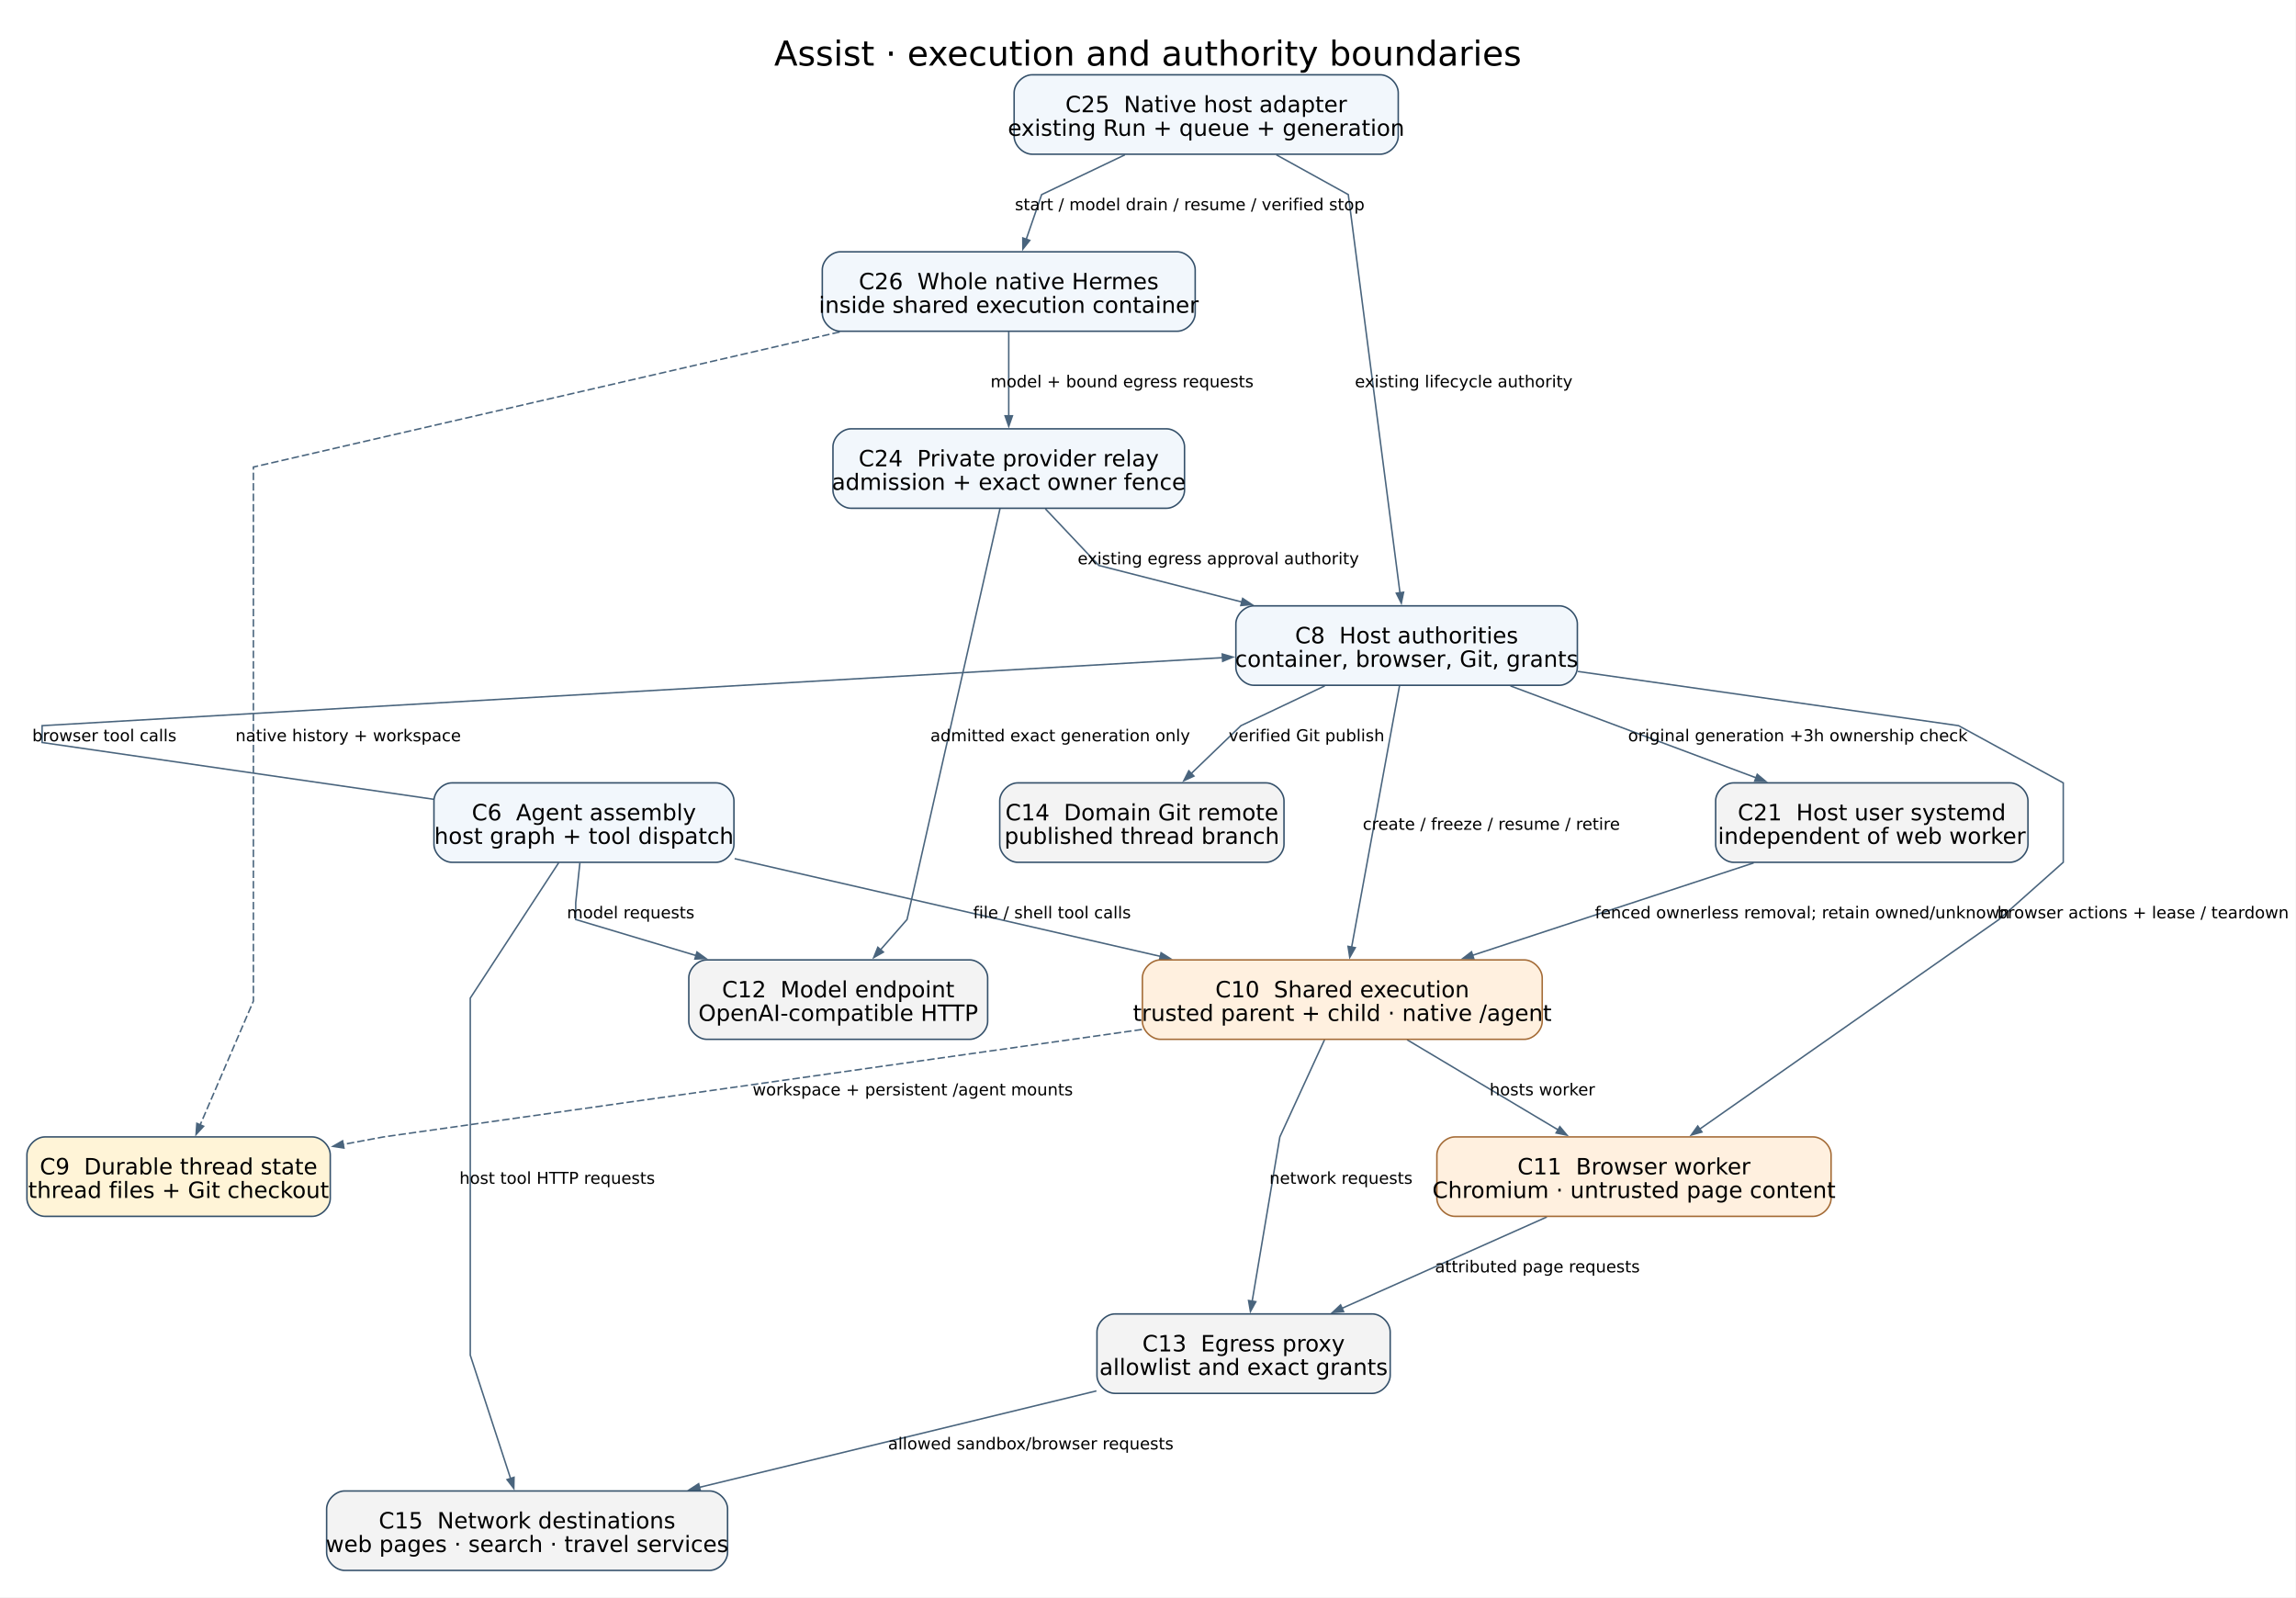
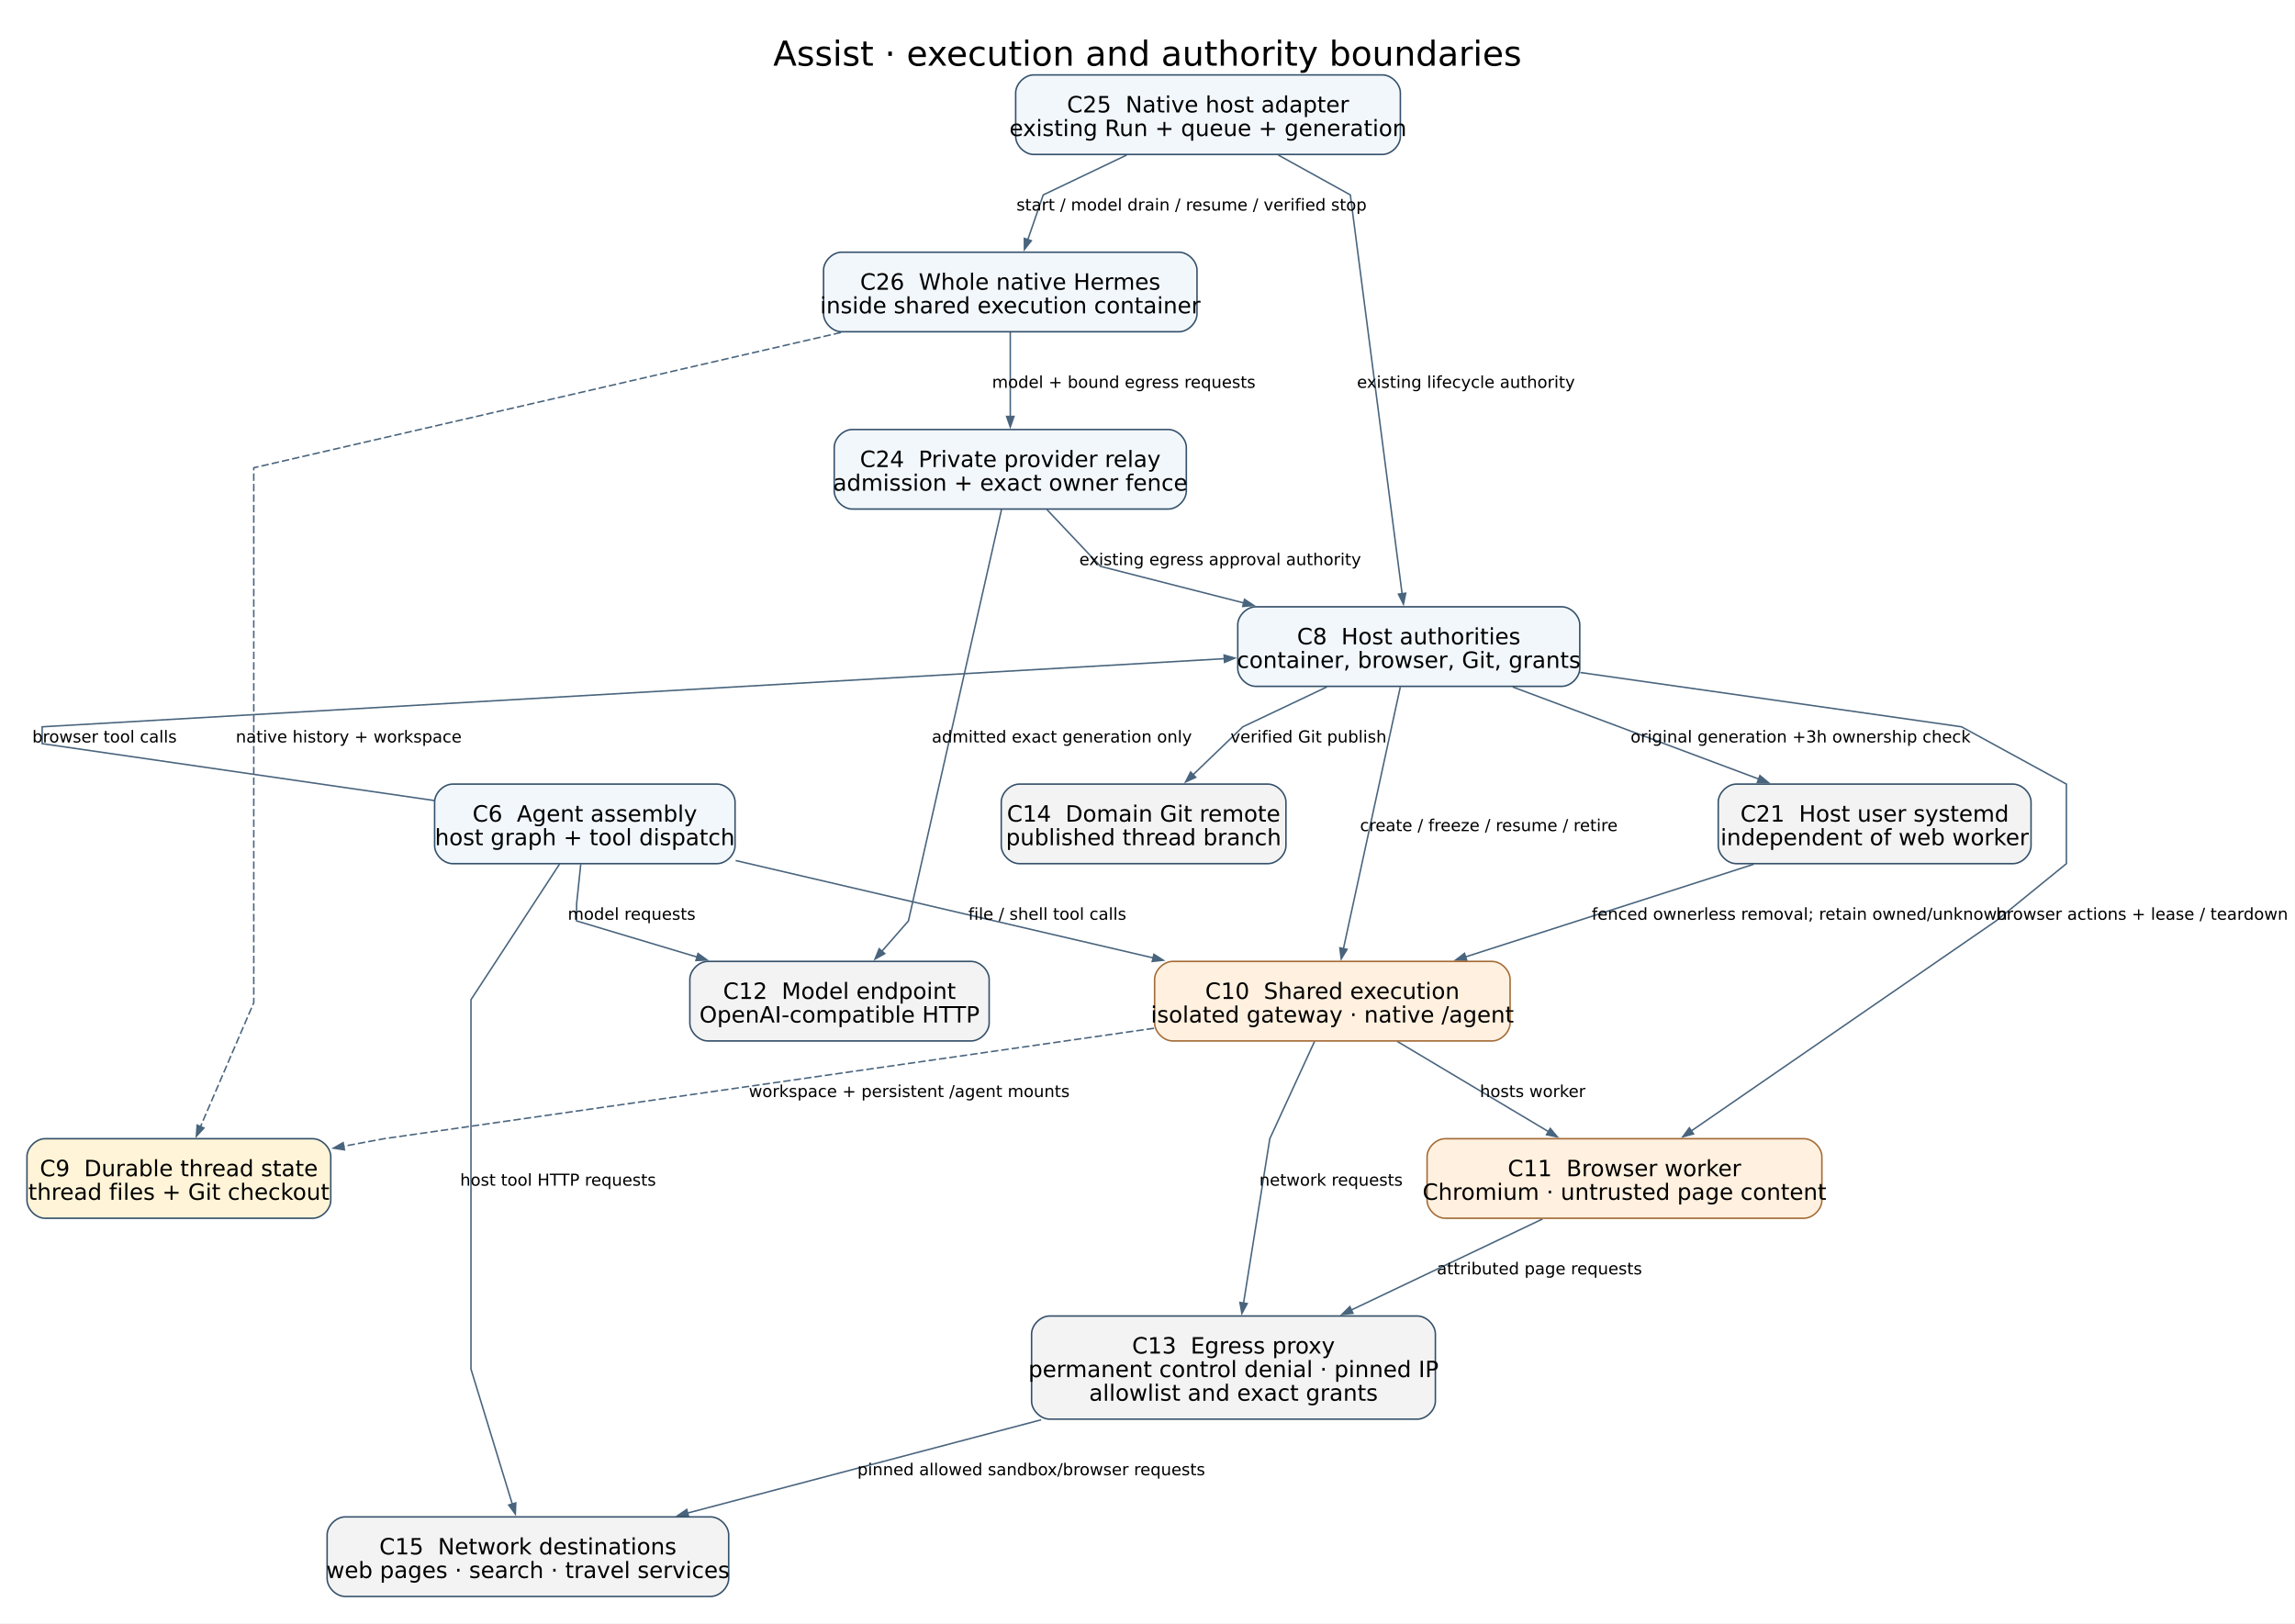
- <svg xmlns="http://www.w3.org/2000/svg" width="1535pt" height="1068pt" viewBox="0.00 0.00 1535.00 1068.00">
-   <g id="graph0" class="graph" transform="scale(1 1) rotate(0) translate(18 1049.9)">
-     <polygon fill="white" stroke="none" points="-18,18 -18,-1049.9 1516.74,-1049.9 1516.74,18 -18,18" />
-     <text xml:space="preserve" text-anchor="middle" x="749.37" y="-1006.05" font-family="DejaVu Sans" font-size="23.00">Assist · execution and authority boundaries</text>
+ <svg xmlns="http://www.w3.org/2000/svg" width="1532pt" height="1084pt" viewBox="0.00 0.00 1532.00 1084.00">
+   <g id="graph0" class="graph" transform="scale(1 1) rotate(0) translate(18 1065.65)">
+     <polygon fill="white" stroke="none" points="-18,18 -18,-1065.65 1513.89,-1065.65 1513.89,18 -18,18" />
+     <text xml:space="preserve" text-anchor="middle" x="747.94" y="-1021.8" font-family="DejaVu Sans" font-size="23.00">Assist · execution and authority boundaries</text>
    <g id="edge8" class="edge">
-       <path fill="none" stroke="#49647d" d="M271.97,-515.52C164.77,-531.07 10.15,-553.5 10.15,-553.5 10.15,-553.5 10.15,-564.75 10.15,-564.75 10.15,-564.75 550.43,-595.87 799.42,-610.22" />
-       <polygon fill="#49647d" stroke="#49647d" points="799.15,-612.65 806.28,-610.61 799.43,-607.76 799.15,-612.65" />
-       <text xml:space="preserve" text-anchor="middle" x="51.78" y="-554.3" font-family="DejaVu Sans" font-size="11.00">browser tool calls</text>
+       <path fill="none" stroke="#49647d" d="M271.97,-531.27C164.77,-546.82 10.15,-569.25 10.15,-569.25 10.15,-569.25 10.15,-580.5 10.15,-580.5 10.15,-580.5 550.43,-611.62 799.42,-625.97" />
+       <polygon fill="#49647d" stroke="#49647d" points="799.15,-628.4 806.28,-626.36 799.43,-623.51 799.15,-628.4" />
+       <text xml:space="preserve" text-anchor="middle" x="51.78" y="-570.05" font-family="DejaVu Sans" font-size="11.00">browser tool calls</text>
    </g>
    <g id="edge7" class="edge">
-       <path fill="none" stroke="#49647d" d="M473.17,-475.82C555.08,-457.03 670.91,-430.44 757.94,-410.47" />
-       <polygon fill="#49647d" stroke="#49647d" points="758.26,-412.91 764.53,-408.96 757.16,-408.14 758.26,-412.91" />
-       <text xml:space="preserve" text-anchor="middle" x="685.35" y="-435.95" font-family="DejaVu Sans" font-size="11.00">file / shell tool calls</text>
+       <path fill="none" stroke="#49647d" d="M473.08,-491.22C553.61,-472.45 666.74,-446.07 751.87,-426.22" />
+       <polygon fill="#49647d" stroke="#49647d" points="752.28,-428.64 758.54,-424.66 751.17,-423.87 752.28,-428.64" />
+       <text xml:space="preserve" text-anchor="middle" x="681.11" y="-451.7" font-family="DejaVu Sans" font-size="11.00">file / shell tool calls</text>
    </g>
    <g id="edge9" class="edge">
-       <path fill="none" stroke="#49647d" d="M369.68,-472.98C368.3,-459.74 366.9,-446.4 366.9,-446.4 366.9,-446.4 366.9,-435.15 366.9,-435.15 366.9,-435.15 406.08,-423.42 447.41,-411.04" />
-       <polygon fill="#49647d" stroke="#49647d" points="447.97,-413.43 453.97,-409.08 446.56,-408.74 447.97,-413.43" />
-       <text xml:space="preserve" text-anchor="middle" x="403.65" y="-435.95" font-family="DejaVu Sans" font-size="11.00">model requests</text>
+       <path fill="none" stroke="#49647d" d="M369.68,-488.73C368.3,-475.49 366.9,-462.15 366.9,-462.15 366.9,-462.15 366.9,-450.9 366.9,-450.9 366.9,-450.9 406.08,-439.17 447.41,-426.79" />
+       <polygon fill="#49647d" stroke="#49647d" points="447.97,-429.18 453.97,-424.83 446.56,-424.49 447.97,-429.18" />
+       <text xml:space="preserve" text-anchor="middle" x="403.65" y="-451.7" font-family="DejaVu Sans" font-size="11.00">model requests</text>
    </g>
    <g id="edge10" class="edge">
-       <path fill="none" stroke="#49647d" d="M355.53,-473.13C333.14,-438.85 296.4,-382.6 296.4,-382.6 296.4,-382.6 296.4,-382.6 296.4,-143.9 296.4,-143.9 312.15,-95.69 323.37,-61.34" />
-       <polygon fill="#49647d" stroke="#49647d" points="325.65,-62.23 325.5,-54.81 320.99,-60.7 325.65,-62.23" />
-       <text xml:space="preserve" text-anchor="middle" x="354.52" y="-258.43" font-family="DejaVu Sans" font-size="11.00">host tool HTTP requests</text>
+       <path fill="none" stroke="#49647d" d="M355.53,-488.88C333.14,-454.6 296.4,-398.35 296.4,-398.35 296.4,-398.35 296.4,-398.35 296.4,-151.77 296.4,-151.77 312.73,-98.4 323.98,-61.62" />
+       <polygon fill="#49647d" stroke="#49647d" points="326.29,-62.45 325.99,-55.04 321.6,-61.02 326.29,-62.45" />
+       <text xml:space="preserve" text-anchor="middle" x="354.52" y="-274.18" font-family="DejaVu Sans" font-size="11.00">host tool HTTP requests</text>
    </g>
    <g id="edge11" class="edge">
-       <path fill="none" stroke="#49647d" d="M917.63,-591.29C909.82,-548.61 894.27,-463.78 885.61,-416.47" />
-       <polygon fill="#49647d" stroke="#49647d" points="888.07,-416.31 884.39,-409.86 883.25,-417.19 888.07,-416.31" />
-       <text xml:space="preserve" text-anchor="middle" x="979.05" y="-495.13" font-family="DejaVu Sans" font-size="11.00">create / freeze / resume / retire</text>
+       <path fill="none" stroke="#49647d" d="M916.75,-607.04C907.47,-564.36 889.04,-479.53 878.76,-432.22" />
+       <polygon fill="#49647d" stroke="#49647d" points="881.2,-431.92 877.32,-425.6 876.41,-432.96 881.2,-431.92" />
+       <text xml:space="preserve" text-anchor="middle" x="975.84" y="-510.88" font-family="DejaVu Sans" font-size="11.00">create / freeze / resume / retire</text>
    </g>
    <g id="edge14" class="edge">
-       <path fill="none" stroke="#49647d" d="M1036.88,-601C1145.23,-585.57 1291.4,-564.75 1291.4,-564.75 1291.4,-564.75 1361.4,-526.5 1361.4,-526.5 1361.4,-526.5 1361.4,-473.4 1361.4,-473.4 1361.4,-473.4 1318.4,-435.15 1318.4,-435.15 1318.4,-435.15 1188.25,-343.99 1118.06,-294.83" />
-       <polygon fill="#49647d" stroke="#49647d" points="1119.84,-293.08 1112.7,-291.07 1117.03,-297.1 1119.84,-293.08" />
-       <text xml:space="preserve" text-anchor="middle" x="1414.74" y="-435.95" font-family="DejaVu Sans" font-size="11.00">browser actions + lease / teardown</text>
+       <path fill="none" stroke="#49647d" d="M1036.88,-616.75C1145.23,-601.32 1291.4,-580.5 1291.4,-580.5 1291.4,-580.5 1361.4,-542.25 1361.4,-542.25 1361.4,-542.25 1361.4,-489.15 1361.4,-489.15 1361.4,-489.15 1314.4,-450.9 1314.4,-450.9 1314.4,-450.9 1182.12,-359.74 1110.77,-310.58" />
+       <polygon fill="#49647d" stroke="#49647d" points="1112.47,-308.77 1105.31,-306.81 1109.69,-312.8 1112.47,-308.77" />
+       <text xml:space="preserve" text-anchor="middle" x="1411.89" y="-451.7" font-family="DejaVu Sans" font-size="11.00">browser actions + lease / teardown</text>
    </g>
    <g id="edge15" class="edge">
-       <path fill="none" stroke="#49647d" d="M867.67,-591.33C839.77,-578.09 811.65,-564.75 811.65,-564.75 811.65,-564.75 795.02,-548.74 778.43,-532.76" />
-       <polygon fill="#49647d" stroke="#49647d" points="780.18,-531.04 773.44,-527.95 776.78,-534.57 780.18,-531.04" />
-       <text xml:space="preserve" text-anchor="middle" x="855.52" y="-554.3" font-family="DejaVu Sans" font-size="11.00">verified Git publish</text>
+       <path fill="none" stroke="#49647d" d="M867.67,-607.08C839.77,-593.84 811.65,-580.5 811.65,-580.5 811.65,-580.5 795.02,-564.49 778.43,-548.51" />
+       <polygon fill="#49647d" stroke="#49647d" points="780.18,-546.79 773.44,-543.7 776.78,-550.32 780.18,-546.79" />
+       <text xml:space="preserve" text-anchor="middle" x="855.52" y="-570.05" font-family="DejaVu Sans" font-size="11.00">verified Git publish</text>
    </g>
    <g id="edge12" class="edge">
-       <path fill="none" stroke="#49647d" d="M991.81,-591.33C1040.49,-573.12 1105.62,-548.76 1155.98,-529.91" />
-       <polygon fill="#49647d" stroke="#49647d" points="1156.82,-532.22 1162.52,-527.47 1155.1,-527.63 1156.82,-532.22" />
-       <text xml:space="preserve" text-anchor="middle" x="1183.98" y="-554.3" font-family="DejaVu Sans" font-size="11.00">original generation +3h ownership check</text>
+       <path fill="none" stroke="#49647d" d="M991.81,-607.08C1040.49,-588.87 1105.62,-564.51 1155.98,-545.66" />
+       <polygon fill="#49647d" stroke="#49647d" points="1156.82,-547.97 1162.52,-543.22 1155.1,-543.38 1156.82,-547.97" />
+       <text xml:space="preserve" text-anchor="middle" x="1183.98" y="-570.05" font-family="DejaVu Sans" font-size="11.00">original generation +3h ownership check</text>
    </g>
    <g id="edge20" class="edge">
-       <path fill="none" stroke="#49647d" stroke-dasharray="5,2" d="M745.42,-361.62C557.51,-335 238.4,-289.8 238.4,-289.8 238.4,-289.8 227.25,-287.72 211.3,-284.75" />
-       <polygon fill="#49647d" stroke="#49647d" points="211.94,-282.37 204.61,-283.5 211.04,-287.19 211.94,-282.37" />
-       <text xml:space="preserve" text-anchor="middle" x="592.24" y="-317.6" font-family="DejaVu Sans" font-size="11.00">workspace + persistent /agent mounts</text>
+       <path fill="none" stroke="#49647d" stroke-dasharray="5,2" d="M752.34,-379.27C568.97,-352.97 238.4,-305.55 238.4,-305.55 238.4,-305.55 227.25,-303.47 211.3,-300.5" />
+       <polygon fill="#49647d" stroke="#49647d" points="211.94,-298.12 204.61,-299.25 211.04,-302.94 211.94,-298.12" />
+       <text xml:space="preserve" text-anchor="middle" x="588.95" y="-333.35" font-family="DejaVu Sans" font-size="11.00">workspace + persistent /agent mounts</text>
    </g>
    <g id="edge16" class="edge">
-       <path fill="none" stroke="#49647d" d="M922.68,-354.78C952.62,-336.91 992.55,-313.08 1023.94,-294.36" />
-       <polygon fill="#49647d" stroke="#49647d" points="1024.85,-296.67 1029.61,-290.98 1022.34,-292.46 1024.85,-296.67" />
-       <text xml:space="preserve" text-anchor="middle" x="1013.12" y="-317.6" font-family="DejaVu Sans" font-size="11.00">hosts worker</text>
+       <path fill="none" stroke="#49647d" d="M914.68,-370.53C944.62,-352.66 984.55,-328.83 1015.94,-310.11" />
+       <polygon fill="#49647d" stroke="#49647d" points="1016.85,-312.42 1021.61,-306.73 1014.34,-308.21 1016.85,-312.42" />
+       <text xml:space="preserve" text-anchor="middle" x="1005.12" y="-333.35" font-family="DejaVu Sans" font-size="11.00">hosts worker</text>
    </g>
    <g id="edge17" class="edge">
-       <path fill="none" stroke="#49647d" d="M867.55,-354.82C855.2,-327.98 837.65,-289.8 837.65,-289.8 837.65,-289.8 826.28,-222.32 819.11,-179.77" />
-       <polygon fill="#49647d" stroke="#49647d" points="821.57,-179.61 817.99,-173.12 816.73,-180.43 821.57,-179.61" />
-       <text xml:space="preserve" text-anchor="middle" x="878.52" y="-258.43" font-family="DejaVu Sans" font-size="11.00">network requests</text>
+       <path fill="none" stroke="#49647d" d="M859.55,-370.57C847.2,-343.73 829.65,-305.55 829.65,-305.55 829.65,-305.55 819.26,-240.52 812.08,-195.59" />
+       <polygon fill="#49647d" stroke="#49647d" points="814.54,-195.48 811.02,-188.95 809.71,-196.25 814.54,-195.48" />
+       <text xml:space="preserve" text-anchor="middle" x="870.52" y="-274.18" font-family="DejaVu Sans" font-size="11.00">network requests</text>
    </g>
    <g id="edge18" class="edge">
-       <path fill="none" stroke="#49647d" d="M1016.15,-236.28C975.56,-218.19 921.35,-194.02 879.2,-175.23" />
-       <polygon fill="#49647d" stroke="#49647d" points="880.24,-173.02 872.85,-172.4 878.25,-177.49 880.24,-173.02" />
-       <text xml:space="preserve" text-anchor="middle" x="1009.85" y="-199.25" font-family="DejaVu Sans" font-size="11.00">attributed page requests</text>
+       <path fill="none" stroke="#49647d" d="M1011.69,-251.96C974.68,-234.34 925.22,-210.81 884.01,-191.19" />
+       <polygon fill="#49647d" stroke="#49647d" points="885.16,-189.02 877.79,-188.23 883.05,-193.45 885.16,-189.02" />
+       <text xml:space="preserve" text-anchor="middle" x="1009.65" y="-215" font-family="DejaVu Sans" font-size="11.00">attributed page requests</text>
    </g>
    <g id="edge19" class="edge">
-       <path fill="none" stroke="#49647d" d="M715.02,-120C637.99,-101.29 530.69,-75.23 449.65,-55.54" />
-       <polygon fill="#49647d" stroke="#49647d" points="450.24,-53.17 442.86,-53.9 449.09,-57.93 450.24,-53.17" />
-       <text xml:space="preserve" text-anchor="middle" x="671.14" y="-80.9" font-family="DejaVu Sans" font-size="11.00">allowed sandbox/browser requests</text>
+       <path fill="none" stroke="#49647d" d="M677.01,-117.91C602.91,-98.37 510.84,-74.09 440.81,-55.62" />
+       <polygon fill="#49647d" stroke="#49647d" points="441.67,-53.31 434.28,-53.89 440.42,-58.05 441.67,-53.31" />
+       <text xml:space="preserve" text-anchor="middle" x="670.4" y="-80.9" font-family="DejaVu Sans" font-size="11.00">pinned allowed sandbox/browser requests</text>
    </g>
    <g id="edge1" class="edge">
-       <path fill="none" stroke="#49647d" d="M835.34,-946.38C859.28,-933.14 883.4,-919.8 883.4,-919.8 883.4,-919.8 907.77,-732.01 917.98,-653.33" />
-       <polygon fill="#49647d" stroke="#49647d" points="920.37,-653.94 918.85,-646.68 915.52,-653.31 920.37,-653.94" />
-       <text xml:space="preserve" text-anchor="middle" x="960.58" y="-791" font-family="DejaVu Sans" font-size="11.00">existing lifecycle authority</text>
+       <path fill="none" stroke="#49647d" d="M835.34,-962.13C859.28,-948.89 883.4,-935.55 883.4,-935.55 883.4,-935.55 907.77,-747.76 917.98,-669.08" />
+       <polygon fill="#49647d" stroke="#49647d" points="920.37,-669.69 918.85,-662.43 915.52,-669.06 920.37,-669.69" />
+       <text xml:space="preserve" text-anchor="middle" x="960.58" y="-806.75" font-family="DejaVu Sans" font-size="11.00">existing lifecycle authority</text>
    </g>
    <g id="edge2" class="edge">
-       <path fill="none" stroke="#49647d" d="M734.04,-946.38C706.33,-933.14 678.4,-919.8 678.4,-919.8 678.4,-919.8 673.35,-905.16 668.09,-889.91" />
-       <polygon fill="#49647d" stroke="#49647d" points="670.44,-889.2 665.84,-883.38 665.81,-890.8 670.44,-889.2" />
-       <text xml:space="preserve" text-anchor="middle" x="777.4" y="-909.35" font-family="DejaVu Sans" font-size="11.00">start / model drain / resume / verified stop</text>
+       <path fill="none" stroke="#49647d" d="M734.04,-962.13C706.33,-948.89 678.4,-935.55 678.4,-935.55 678.4,-935.55 673.35,-920.91 668.09,-905.66" />
+       <polygon fill="#49647d" stroke="#49647d" points="670.44,-904.95 665.84,-899.13 665.81,-906.55 670.44,-904.95" />
+       <text xml:space="preserve" text-anchor="middle" x="777.4" y="-925.1" font-family="DejaVu Sans" font-size="11.00">start / model drain / resume / verified stop</text>
    </g>
    <g id="edge4" class="edge">
-       <path fill="none" stroke="#49647d" d="M680.91,-709.7C697.59,-692.04 716.65,-671.85 716.65,-671.85 716.65,-671.85 763.35,-659.92 812.25,-647.43" />
-       <polygon fill="#49647d" stroke="#49647d" points="812.79,-649.82 818.96,-645.72 811.57,-645.08 812.79,-649.82" />
-       <text xml:space="preserve" text-anchor="middle" x="796.52" y="-672.65" font-family="DejaVu Sans" font-size="11.00">existing egress approval authority</text>
+       <path fill="none" stroke="#49647d" d="M680.91,-725.45C697.59,-707.79 716.65,-687.6 716.65,-687.6 716.65,-687.6 763.35,-675.67 812.25,-663.18" />
+       <polygon fill="#49647d" stroke="#49647d" points="812.79,-665.57 818.96,-661.47 811.57,-660.83 812.79,-665.57" />
+       <text xml:space="preserve" text-anchor="middle" x="796.52" y="-688.4" font-family="DejaVu Sans" font-size="11.00">existing egress approval authority</text>
    </g>
    <g id="edge5" class="edge">
-       <path fill="none" stroke="#49647d" d="M650.54,-709.77C634.05,-636.88 588.4,-435.15 588.4,-435.15 588.4,-435.15 580.08,-425.65 570.52,-414.73" />
-       <polygon fill="#49647d" stroke="#49647d" points="572.58,-413.36 566.13,-409.71 568.89,-416.59 572.58,-413.36" />
-       <text xml:space="preserve" text-anchor="middle" x="690.83" y="-554.3" font-family="DejaVu Sans" font-size="11.00">admitted exact generation only</text>
+       <path fill="none" stroke="#49647d" d="M650.54,-725.52C634.05,-652.63 588.4,-450.9 588.4,-450.9 588.4,-450.9 580.08,-441.4 570.52,-430.48" />
+       <polygon fill="#49647d" stroke="#49647d" points="572.58,-429.11 566.13,-425.46 568.89,-432.34 572.58,-429.11" />
+       <text xml:space="preserve" text-anchor="middle" x="690.83" y="-570.05" font-family="DejaVu Sans" font-size="11.00">admitted exact generation only</text>
    </g>
    <g id="edge6" class="edge">
-       <path fill="none" stroke="#49647d" stroke-dasharray="5,2" d="M543.38,-827.96C394.52,-793.66 151.4,-737.65 151.4,-737.65 151.4,-737.65 151.4,-737.65 151.4,-380.6 151.4,-380.6 130.51,-331.98 115.73,-297.6" />
-       <polygon fill="#49647d" stroke="#49647d" points="118.11,-296.93 113.09,-291.46 113.61,-298.86 118.11,-296.93" />
-       <text xml:space="preserve" text-anchor="middle" x="214.78" y="-554.3" font-family="DejaVu Sans" font-size="11.00">native history + workspace</text>
+       <path fill="none" stroke="#49647d" stroke-dasharray="5,2" d="M543.38,-843.71C394.52,-809.41 151.4,-753.4 151.4,-753.4 151.4,-753.4 151.4,-753.4 151.4,-396.35 151.4,-396.35 130.51,-347.73 115.73,-313.35" />
+       <polygon fill="#49647d" stroke="#49647d" points="118.11,-312.68 113.09,-307.21 113.61,-314.61 118.11,-312.68" />
+       <text xml:space="preserve" text-anchor="middle" x="214.78" y="-570.05" font-family="DejaVu Sans" font-size="11.00">native history + workspace</text>
    </g>
    <g id="edge3" class="edge">
-       <path fill="none" stroke="#49647d" d="M656.4,-828.18C656.4,-811.61 656.4,-789.9 656.4,-771.9" />
-       <polygon fill="#49647d" stroke="#49647d" points="658.85,-771.91 656.4,-764.91 653.95,-771.91 658.85,-771.91" />
-       <text xml:space="preserve" text-anchor="middle" x="732.15" y="-791" font-family="DejaVu Sans" font-size="11.00">model + bound egress requests</text>
+       <path fill="none" stroke="#49647d" d="M656.4,-843.93C656.4,-827.36 656.4,-805.65 656.4,-787.65" />
+       <polygon fill="#49647d" stroke="#49647d" points="658.85,-787.66 656.4,-780.66 653.95,-787.66 658.85,-787.66" />
+       <text xml:space="preserve" text-anchor="middle" x="732.15" y="-806.75" font-family="DejaVu Sans" font-size="11.00">model + bound egress requests</text>
    </g>
    <g id="edge13" class="edge">
-       <path fill="none" stroke="#49647d" d="M1154.4,-472.98C1098.64,-454.66 1023.93,-430.1 966.46,-411.21" />
-       <polygon fill="#49647d" stroke="#49647d" points="967.32,-408.92 959.91,-409.06 965.79,-413.57 967.32,-408.92" />
-       <text xml:space="preserve" text-anchor="middle" x="1187.01" y="-435.95" font-family="DejaVu Sans" font-size="11.00">fenced ownerless removal; retain owned/unknown</text>
+       <path fill="none" stroke="#49647d" d="M1152.61,-488.73C1095.48,-470.37 1018.89,-445.75 960.07,-426.85" />
+       <polygon fill="#49647d" stroke="#49647d" points="961.11,-424.61 953.7,-424.8 959.61,-429.28 961.11,-424.61" />
+       <text xml:space="preserve" text-anchor="middle" x="1183.25" y="-451.7" font-family="DejaVu Sans" font-size="11.00">fenced ownerless removal; retain owned/unknown</text>
    </g>
    <g id="node1" class="node">
-       <path fill="#f2f7fc" stroke="#34506a" d="M460.68,-526.5C460.68,-526.5 284.12,-526.5 284.12,-526.5 278.12,-526.5 272.12,-520.5 272.12,-514.5 272.12,-514.5 272.12,-485.4 272.12,-485.4 272.12,-479.4 278.12,-473.4 284.12,-473.4 284.12,-473.4 460.68,-473.4 460.68,-473.4 466.68,-473.4 472.68,-479.4 472.68,-485.4 472.68,-485.4 472.68,-514.5 472.68,-514.5 472.68,-520.5 466.68,-526.5 460.68,-526.5" />
-       <text xml:space="preserve" text-anchor="middle" x="372.4" y="-501.45" font-family="DejaVu Sans" font-size="15.00">C6  Agent assembly</text>
-       <text xml:space="preserve" text-anchor="middle" x="372.4" y="-485.7" font-family="DejaVu Sans" font-size="15.00">host graph + tool dispatch</text>
+       <path fill="#f2f7fc" stroke="#34506a" d="M460.68,-542.25C460.68,-542.25 284.12,-542.25 284.12,-542.25 278.12,-542.25 272.12,-536.25 272.12,-530.25 272.12,-530.25 272.12,-501.15 272.12,-501.15 272.12,-495.15 278.12,-489.15 284.12,-489.15 284.12,-489.15 460.68,-489.15 460.68,-489.15 466.68,-489.15 472.68,-495.15 472.68,-501.15 472.68,-501.15 472.68,-530.25 472.68,-530.25 472.68,-536.25 466.68,-542.25 460.68,-542.25" />
+       <text xml:space="preserve" text-anchor="middle" x="372.4" y="-517.2" font-family="DejaVu Sans" font-size="15.00">C6  Agent assembly</text>
+       <text xml:space="preserve" text-anchor="middle" x="372.4" y="-501.45" font-family="DejaVu Sans" font-size="15.00">host graph + tool dispatch</text>
    </g>
    <g id="node2" class="node">
-       <path fill="#f2f7fc" stroke="#34506a" d="M1024.55,-644.85C1024.55,-644.85 820.25,-644.85 820.25,-644.85 814.25,-644.85 808.25,-638.85 808.25,-632.85 808.25,-632.85 808.25,-603.75 808.25,-603.75 808.25,-597.75 814.25,-591.75 820.25,-591.75 820.25,-591.75 1024.55,-591.75 1024.55,-591.75 1030.55,-591.75 1036.55,-597.75 1036.55,-603.75 1036.55,-603.75 1036.55,-632.85 1036.55,-632.85 1036.55,-638.85 1030.55,-644.85 1024.55,-644.85" />
-       <text xml:space="preserve" text-anchor="middle" x="922.4" y="-619.8" font-family="DejaVu Sans" font-size="15.00">C8  Host authorities</text>
-       <text xml:space="preserve" text-anchor="middle" x="922.4" y="-604.05" font-family="DejaVu Sans" font-size="15.00">container, browser, Git, grants</text>
+       <path fill="#f2f7fc" stroke="#34506a" d="M1024.55,-660.6C1024.55,-660.6 820.25,-660.6 820.25,-660.6 814.25,-660.6 808.25,-654.6 808.25,-648.6 808.25,-648.6 808.25,-619.5 808.25,-619.5 808.25,-613.5 814.25,-607.5 820.25,-607.5 820.25,-607.5 1024.55,-607.5 1024.55,-607.5 1030.55,-607.5 1036.55,-613.5 1036.55,-619.5 1036.55,-619.5 1036.55,-648.6 1036.55,-648.6 1036.55,-654.6 1030.55,-660.6 1024.55,-660.6" />
+       <text xml:space="preserve" text-anchor="middle" x="922.4" y="-635.55" font-family="DejaVu Sans" font-size="15.00">C8  Host authorities</text>
+       <text xml:space="preserve" text-anchor="middle" x="922.4" y="-619.8" font-family="DejaVu Sans" font-size="15.00">container, browser, Git, grants</text>
    </g>
    <g id="node3" class="node">
-       <path fill="#fff4d7" stroke="#34506a" d="M190.8,-289.8C190.8,-289.8 12,-289.8 12,-289.8 6,-289.8 0,-283.8 0,-277.8 0,-277.8 0,-248.7 0,-248.7 0,-242.7 6,-236.7 12,-236.7 12,-236.7 190.8,-236.7 190.8,-236.7 196.8,-236.7 202.8,-242.7 202.8,-248.7 202.8,-248.7 202.8,-277.8 202.8,-277.8 202.8,-283.8 196.8,-289.8 190.8,-289.8" />
-       <text xml:space="preserve" text-anchor="middle" x="101.4" y="-264.75" font-family="DejaVu Sans" font-size="15.00">C9  Durable thread state</text>
-       <text xml:space="preserve" text-anchor="middle" x="101.4" y="-249" font-family="DejaVu Sans" font-size="15.00">thread files + Git checkout</text>
+       <path fill="#fff4d7" stroke="#34506a" d="M190.8,-305.55C190.8,-305.55 12,-305.55 12,-305.55 6,-305.55 0,-299.55 0,-293.55 0,-293.55 0,-264.45 0,-264.45 0,-258.45 6,-252.45 12,-252.45 12,-252.45 190.8,-252.45 190.8,-252.45 196.8,-252.45 202.8,-258.45 202.8,-264.45 202.8,-264.45 202.8,-293.55 202.8,-293.55 202.8,-299.55 196.8,-305.55 190.8,-305.55" />
+       <text xml:space="preserve" text-anchor="middle" x="101.4" y="-280.5" font-family="DejaVu Sans" font-size="15.00">C9  Durable thread state</text>
+       <text xml:space="preserve" text-anchor="middle" x="101.4" y="-264.75" font-family="DejaVu Sans" font-size="15.00">thread files + Git checkout</text>
    </g>
    <g id="node4" class="node">
-       <path fill="#fff0df" stroke="#a46b36" d="M1001.05,-408.15C1001.05,-408.15 757.75,-408.15 757.75,-408.15 751.75,-408.15 745.75,-402.15 745.75,-396.15 745.75,-396.15 745.75,-367.05 745.75,-367.05 745.75,-361.05 751.75,-355.05 757.75,-355.05 757.75,-355.05 1001.05,-355.05 1001.05,-355.05 1007.05,-355.05 1013.05,-361.05 1013.05,-367.05 1013.05,-367.05 1013.05,-396.15 1013.05,-396.15 1013.05,-402.15 1007.05,-408.15 1001.05,-408.15" />
-       <text xml:space="preserve" text-anchor="middle" x="879.4" y="-383.1" font-family="DejaVu Sans" font-size="15.00">C10  Shared execution</text>
-       <text xml:space="preserve" text-anchor="middle" x="879.4" y="-367.35" font-family="DejaVu Sans" font-size="15.00">trusted parent + child · native /agent</text>
+       <path fill="#fff0df" stroke="#a46b36" d="M978.05,-423.9C978.05,-423.9 764.75,-423.9 764.75,-423.9 758.75,-423.9 752.75,-417.9 752.75,-411.9 752.75,-411.9 752.75,-382.8 752.75,-382.8 752.75,-376.8 758.75,-370.8 764.75,-370.8 764.75,-370.8 978.05,-370.8 978.05,-370.8 984.05,-370.8 990.05,-376.8 990.05,-382.8 990.05,-382.8 990.05,-411.9 990.05,-411.9 990.05,-417.9 984.05,-423.9 978.05,-423.9" />
+       <text xml:space="preserve" text-anchor="middle" x="871.4" y="-398.85" font-family="DejaVu Sans" font-size="15.00">C10  Shared execution</text>
+       <text xml:space="preserve" text-anchor="middle" x="871.4" y="-383.1" font-family="DejaVu Sans" font-size="15.00">isolated gateway · native /agent</text>
    </g>
    <g id="node5" class="node">
-       <path fill="#fff0df" stroke="#a46b36" d="M1194.18,-289.8C1194.18,-289.8 954.63,-289.8 954.63,-289.8 948.63,-289.8 942.63,-283.8 942.63,-277.8 942.63,-277.8 942.63,-248.7 942.63,-248.7 942.63,-242.7 948.63,-236.7 954.63,-236.7 954.63,-236.7 1194.18,-236.7 1194.18,-236.7 1200.18,-236.7 1206.18,-242.7 1206.18,-248.7 1206.18,-248.7 1206.18,-277.8 1206.18,-277.8 1206.18,-283.8 1200.18,-289.8 1194.18,-289.8" />
-       <text xml:space="preserve" text-anchor="middle" x="1074.4" y="-264.75" font-family="DejaVu Sans" font-size="15.00">C11  Browser worker</text>
-       <text xml:space="preserve" text-anchor="middle" x="1074.4" y="-249" font-family="DejaVu Sans" font-size="15.00">Chromium · untrusted page content</text>
+       <path fill="#fff0df" stroke="#a46b36" d="M1186.18,-305.55C1186.18,-305.55 946.63,-305.55 946.63,-305.55 940.63,-305.55 934.63,-299.55 934.63,-293.55 934.63,-293.55 934.63,-264.45 934.63,-264.45 934.63,-258.45 940.63,-252.45 946.63,-252.45 946.63,-252.45 1186.18,-252.45 1186.18,-252.45 1192.18,-252.45 1198.18,-258.45 1198.18,-264.45 1198.18,-264.45 1198.18,-293.55 1198.18,-293.55 1198.18,-299.55 1192.18,-305.55 1186.18,-305.55" />
+       <text xml:space="preserve" text-anchor="middle" x="1066.4" y="-280.5" font-family="DejaVu Sans" font-size="15.00">C11  Browser worker</text>
+       <text xml:space="preserve" text-anchor="middle" x="1066.4" y="-264.75" font-family="DejaVu Sans" font-size="15.00">Chromium · untrusted page content</text>
    </g>
    <g id="node6" class="node">
-       <path fill="#f3f3f3" stroke="#34506a" d="M630.3,-408.15C630.3,-408.15 454.5,-408.15 454.5,-408.15 448.5,-408.15 442.5,-402.15 442.5,-396.15 442.5,-396.15 442.5,-367.05 442.5,-367.05 442.5,-361.05 448.5,-355.05 454.5,-355.05 454.5,-355.05 630.3,-355.05 630.3,-355.05 636.3,-355.05 642.3,-361.05 642.3,-367.05 642.3,-367.05 642.3,-396.15 642.3,-396.15 642.3,-402.15 636.3,-408.15 630.3,-408.15" />
-       <text xml:space="preserve" text-anchor="middle" x="542.4" y="-383.1" font-family="DejaVu Sans" font-size="15.00">C12  Model endpoint</text>
-       <text xml:space="preserve" text-anchor="middle" x="542.4" y="-367.35" font-family="DejaVu Sans" font-size="15.00">OpenAI-compatible HTTP</text>
+       <path fill="#f3f3f3" stroke="#34506a" d="M630.3,-423.9C630.3,-423.9 454.5,-423.9 454.5,-423.9 448.5,-423.9 442.5,-417.9 442.5,-411.9 442.5,-411.9 442.5,-382.8 442.5,-382.8 442.5,-376.8 448.5,-370.8 454.5,-370.8 454.5,-370.8 630.3,-370.8 630.3,-370.8 636.3,-370.8 642.3,-376.8 642.3,-382.8 642.3,-382.8 642.3,-411.9 642.3,-411.9 642.3,-417.9 636.3,-423.9 630.3,-423.9" />
+       <text xml:space="preserve" text-anchor="middle" x="542.4" y="-398.85" font-family="DejaVu Sans" font-size="15.00">C12  Model endpoint</text>
+       <text xml:space="preserve" text-anchor="middle" x="542.4" y="-383.1" font-family="DejaVu Sans" font-size="15.00">OpenAI-compatible HTTP</text>
    </g>
    <g id="node7" class="node">
-       <path fill="#f3f3f3" stroke="#34506a" d="M899.42,-171.45C899.42,-171.45 727.38,-171.45 727.38,-171.45 721.38,-171.45 715.38,-165.45 715.38,-159.45 715.38,-159.45 715.38,-130.35 715.38,-130.35 715.38,-124.35 721.38,-118.35 727.38,-118.35 727.38,-118.35 899.42,-118.35 899.42,-118.35 905.42,-118.35 911.42,-124.35 911.42,-130.35 911.42,-130.35 911.42,-159.45 911.42,-159.45 911.42,-165.45 905.42,-171.45 899.42,-171.45" />
-       <text xml:space="preserve" text-anchor="middle" x="813.4" y="-146.4" font-family="DejaVu Sans" font-size="15.00">C13  Egress proxy</text>
-       <text xml:space="preserve" text-anchor="middle" x="813.4" y="-130.65" font-family="DejaVu Sans" font-size="15.00">allowlist and exact grants</text>
+       <path fill="#f3f3f3" stroke="#34506a" d="M928.17,-187.2C928.17,-187.2 682.62,-187.2 682.62,-187.2 676.62,-187.2 670.62,-181.2 670.62,-175.2 670.62,-175.2 670.62,-130.35 670.62,-130.35 670.62,-124.35 676.62,-118.35 682.62,-118.35 682.62,-118.35 928.17,-118.35 928.17,-118.35 934.17,-118.35 940.17,-124.35 940.17,-130.35 940.17,-130.35 940.17,-175.2 940.17,-175.2 940.17,-181.2 934.17,-187.2 928.17,-187.2" />
+       <text xml:space="preserve" text-anchor="middle" x="805.4" y="-162.15" font-family="DejaVu Sans" font-size="15.00">C13  Egress proxy</text>
+       <text xml:space="preserve" text-anchor="middle" x="805.4" y="-146.4" font-family="DejaVu Sans" font-size="15.00">permanent control denial · pinned IP</text>
+       <text xml:space="preserve" text-anchor="middle" x="805.4" y="-130.65" font-family="DejaVu Sans" font-size="15.00">allowlist and exact grants</text>
    </g>
    <g id="node8" class="node">
-       <path fill="#f3f3f3" stroke="#34506a" d="M828.42,-526.5C828.42,-526.5 662.38,-526.5 662.38,-526.5 656.38,-526.5 650.38,-520.5 650.38,-514.5 650.38,-514.5 650.38,-485.4 650.38,-485.4 650.38,-479.4 656.38,-473.4 662.38,-473.4 662.38,-473.4 828.42,-473.4 828.42,-473.4 834.42,-473.4 840.42,-479.4 840.42,-485.4 840.42,-485.4 840.42,-514.5 840.42,-514.5 840.42,-520.5 834.42,-526.5 828.42,-526.5" />
-       <text xml:space="preserve" text-anchor="middle" x="745.4" y="-501.45" font-family="DejaVu Sans" font-size="15.00">C14  Domain Git remote</text>
-       <text xml:space="preserve" text-anchor="middle" x="745.4" y="-485.7" font-family="DejaVu Sans" font-size="15.00">published thread branch</text>
+       <path fill="#f3f3f3" stroke="#34506a" d="M828.42,-542.25C828.42,-542.25 662.38,-542.25 662.38,-542.25 656.38,-542.25 650.38,-536.25 650.38,-530.25 650.38,-530.25 650.38,-501.15 650.38,-501.15 650.38,-495.15 656.38,-489.15 662.38,-489.15 662.38,-489.15 828.42,-489.15 828.42,-489.15 834.42,-489.15 840.42,-495.15 840.42,-501.15 840.42,-501.15 840.42,-530.25 840.42,-530.25 840.42,-536.25 834.42,-542.25 828.42,-542.25" />
+       <text xml:space="preserve" text-anchor="middle" x="745.4" y="-517.2" font-family="DejaVu Sans" font-size="15.00">C14  Domain Git remote</text>
+       <text xml:space="preserve" text-anchor="middle" x="745.4" y="-501.45" font-family="DejaVu Sans" font-size="15.00">published thread branch</text>
    </g>
    <g id="node9" class="node">
      <path fill="#f3f3f3" stroke="#34506a" d="M456.42,-53.1C456.42,-53.1 212.38,-53.1 212.38,-53.1 206.38,-53.1 200.37,-47.1 200.37,-41.1 200.37,-41.1 200.37,-12 200.37,-12 200.37,-6 206.37,0 212.37,0 212.37,0 456.42,0 456.42,0 462.42,0 468.42,-6 468.42,-12 468.42,-12 468.42,-41.1 468.42,-41.1 468.42,-47.1 462.42,-53.1 456.42,-53.1" />
      <text xml:space="preserve" text-anchor="middle" x="334.4" y="-28.05" font-family="DejaVu Sans" font-size="15.00">C15  Network destinations</text>
      <text xml:space="preserve" text-anchor="middle" x="334.4" y="-12.3" font-family="DejaVu Sans" font-size="15.00">web pages · search · travel services</text>
    </g>
    <g id="node10" class="node">
-       <path fill="#f2f7fc" stroke="#34506a" d="M904.8,-999.9C904.8,-999.9 672,-999.9 672,-999.9 666,-999.9 660,-993.9 660,-987.9 660,-987.9 660,-958.8 660,-958.8 660,-952.8 666,-946.8 672,-946.8 672,-946.8 904.8,-946.8 904.8,-946.8 910.8,-946.8 916.8,-952.8 916.8,-958.8 916.8,-958.8 916.8,-987.9 916.8,-987.9 916.8,-993.9 910.8,-999.9 904.8,-999.9" />
-       <text xml:space="preserve" text-anchor="middle" x="788.4" y="-974.85" font-family="DejaVu Sans" font-size="15.00">C25  Native host adapter</text>
-       <text xml:space="preserve" text-anchor="middle" x="788.4" y="-959.1" font-family="DejaVu Sans" font-size="15.00">existing Run + queue + generation</text>
+       <path fill="#f2f7fc" stroke="#34506a" d="M904.8,-1015.65C904.8,-1015.65 672,-1015.65 672,-1015.65 666,-1015.65 660,-1009.65 660,-1003.65 660,-1003.65 660,-974.55 660,-974.55 660,-968.55 666,-962.55 672,-962.55 672,-962.55 904.8,-962.55 904.8,-962.55 910.8,-962.55 916.8,-968.55 916.8,-974.55 916.8,-974.55 916.8,-1003.65 916.8,-1003.65 916.8,-1009.65 910.8,-1015.65 904.8,-1015.65" />
+       <text xml:space="preserve" text-anchor="middle" x="788.4" y="-990.6" font-family="DejaVu Sans" font-size="15.00">C25  Native host adapter</text>
+       <text xml:space="preserve" text-anchor="middle" x="788.4" y="-974.85" font-family="DejaVu Sans" font-size="15.00">existing Run + queue + generation</text>
    </g>
    <g id="node11" class="node">
-       <path fill="#f2f7fc" stroke="#34506a" d="M761.92,-763.2C761.92,-763.2 550.88,-763.2 550.88,-763.2 544.88,-763.2 538.88,-757.2 538.88,-751.2 538.88,-751.2 538.88,-722.1 538.88,-722.1 538.88,-716.1 544.88,-710.1 550.88,-710.1 550.88,-710.1 761.92,-710.1 761.92,-710.1 767.92,-710.1 773.92,-716.1 773.92,-722.1 773.92,-722.1 773.92,-751.2 773.92,-751.2 773.92,-757.2 767.92,-763.2 761.92,-763.2" />
-       <text xml:space="preserve" text-anchor="middle" x="656.4" y="-738.15" font-family="DejaVu Sans" font-size="15.00">C24  Private provider relay</text>
-       <text xml:space="preserve" text-anchor="middle" x="656.4" y="-722.4" font-family="DejaVu Sans" font-size="15.00">admission + exact owner fence</text>
+       <path fill="#f2f7fc" stroke="#34506a" d="M761.92,-778.95C761.92,-778.95 550.88,-778.95 550.88,-778.95 544.88,-778.95 538.88,-772.95 538.88,-766.95 538.88,-766.95 538.88,-737.85 538.88,-737.85 538.88,-731.85 544.88,-725.85 550.88,-725.85 550.88,-725.85 761.92,-725.85 761.92,-725.85 767.92,-725.85 773.92,-731.85 773.92,-737.85 773.92,-737.85 773.92,-766.95 773.92,-766.95 773.92,-772.95 767.92,-778.95 761.92,-778.95" />
+       <text xml:space="preserve" text-anchor="middle" x="656.4" y="-753.9" font-family="DejaVu Sans" font-size="15.00">C24  Private provider relay</text>
+       <text xml:space="preserve" text-anchor="middle" x="656.4" y="-738.15" font-family="DejaVu Sans" font-size="15.00">admission + exact owner fence</text>
    </g>
    <g id="node12" class="node">
-       <path fill="#f2f7fc" stroke="#34506a" d="M769.05,-881.55C769.05,-881.55 543.75,-881.55 543.75,-881.55 537.75,-881.55 531.75,-875.55 531.75,-869.55 531.75,-869.55 531.75,-840.45 531.75,-840.45 531.75,-834.45 537.75,-828.45 543.75,-828.45 543.75,-828.45 769.05,-828.45 769.05,-828.45 775.05,-828.45 781.05,-834.45 781.05,-840.45 781.05,-840.45 781.05,-869.55 781.05,-869.55 781.05,-875.55 775.05,-881.55 769.05,-881.55" />
-       <text xml:space="preserve" text-anchor="middle" x="656.4" y="-856.5" font-family="DejaVu Sans" font-size="15.00">C26  Whole native Hermes</text>
-       <text xml:space="preserve" text-anchor="middle" x="656.4" y="-840.75" font-family="DejaVu Sans" font-size="15.00">inside shared execution container</text>
+       <path fill="#f2f7fc" stroke="#34506a" d="M769.05,-897.3C769.05,-897.3 543.75,-897.3 543.75,-897.3 537.75,-897.3 531.75,-891.3 531.75,-885.3 531.75,-885.3 531.75,-856.2 531.75,-856.2 531.75,-850.2 537.75,-844.2 543.75,-844.2 543.75,-844.2 769.05,-844.2 769.05,-844.2 775.05,-844.2 781.05,-850.2 781.05,-856.2 781.05,-856.2 781.05,-885.3 781.05,-885.3 781.05,-891.3 775.05,-897.3 769.05,-897.3" />
+       <text xml:space="preserve" text-anchor="middle" x="656.4" y="-872.25" font-family="DejaVu Sans" font-size="15.00">C26  Whole native Hermes</text>
+       <text xml:space="preserve" text-anchor="middle" x="656.4" y="-856.5" font-family="DejaVu Sans" font-size="15.00">inside shared execution container</text>
    </g>
    <g id="node13" class="node">
-       <path fill="#f3f3f3" stroke="#34506a" d="M1325.8,-526.5C1325.8,-526.5 1141,-526.5 1141,-526.5 1135,-526.5 1129,-520.5 1129,-514.5 1129,-514.5 1129,-485.4 1129,-485.4 1129,-479.4 1135,-473.4 1141,-473.4 1141,-473.4 1325.8,-473.4 1325.8,-473.4 1331.8,-473.4 1337.8,-479.4 1337.8,-485.4 1337.8,-485.4 1337.8,-514.5 1337.8,-514.5 1337.8,-520.5 1331.8,-526.5 1325.8,-526.5" />
-       <text xml:space="preserve" text-anchor="middle" x="1233.4" y="-501.45" font-family="DejaVu Sans" font-size="15.00">C21  Host user systemd</text>
-       <text xml:space="preserve" text-anchor="middle" x="1233.4" y="-485.7" font-family="DejaVu Sans" font-size="15.00">independent of web worker</text>
+       <path fill="#f3f3f3" stroke="#34506a" d="M1325.8,-542.25C1325.8,-542.25 1141,-542.25 1141,-542.25 1135,-542.25 1129,-536.25 1129,-530.25 1129,-530.25 1129,-501.15 1129,-501.15 1129,-495.15 1135,-489.15 1141,-489.15 1141,-489.15 1325.8,-489.15 1325.8,-489.15 1331.8,-489.15 1337.8,-495.15 1337.8,-501.15 1337.8,-501.15 1337.8,-530.25 1337.8,-530.25 1337.8,-536.25 1331.8,-542.25 1325.8,-542.25" />
+       <text xml:space="preserve" text-anchor="middle" x="1233.4" y="-517.2" font-family="DejaVu Sans" font-size="15.00">C21  Host user systemd</text>
+       <text xml:space="preserve" text-anchor="middle" x="1233.4" y="-501.45" font-family="DejaVu Sans" font-size="15.00">independent of web worker</text>
    </g>
  </g>
</svg>
